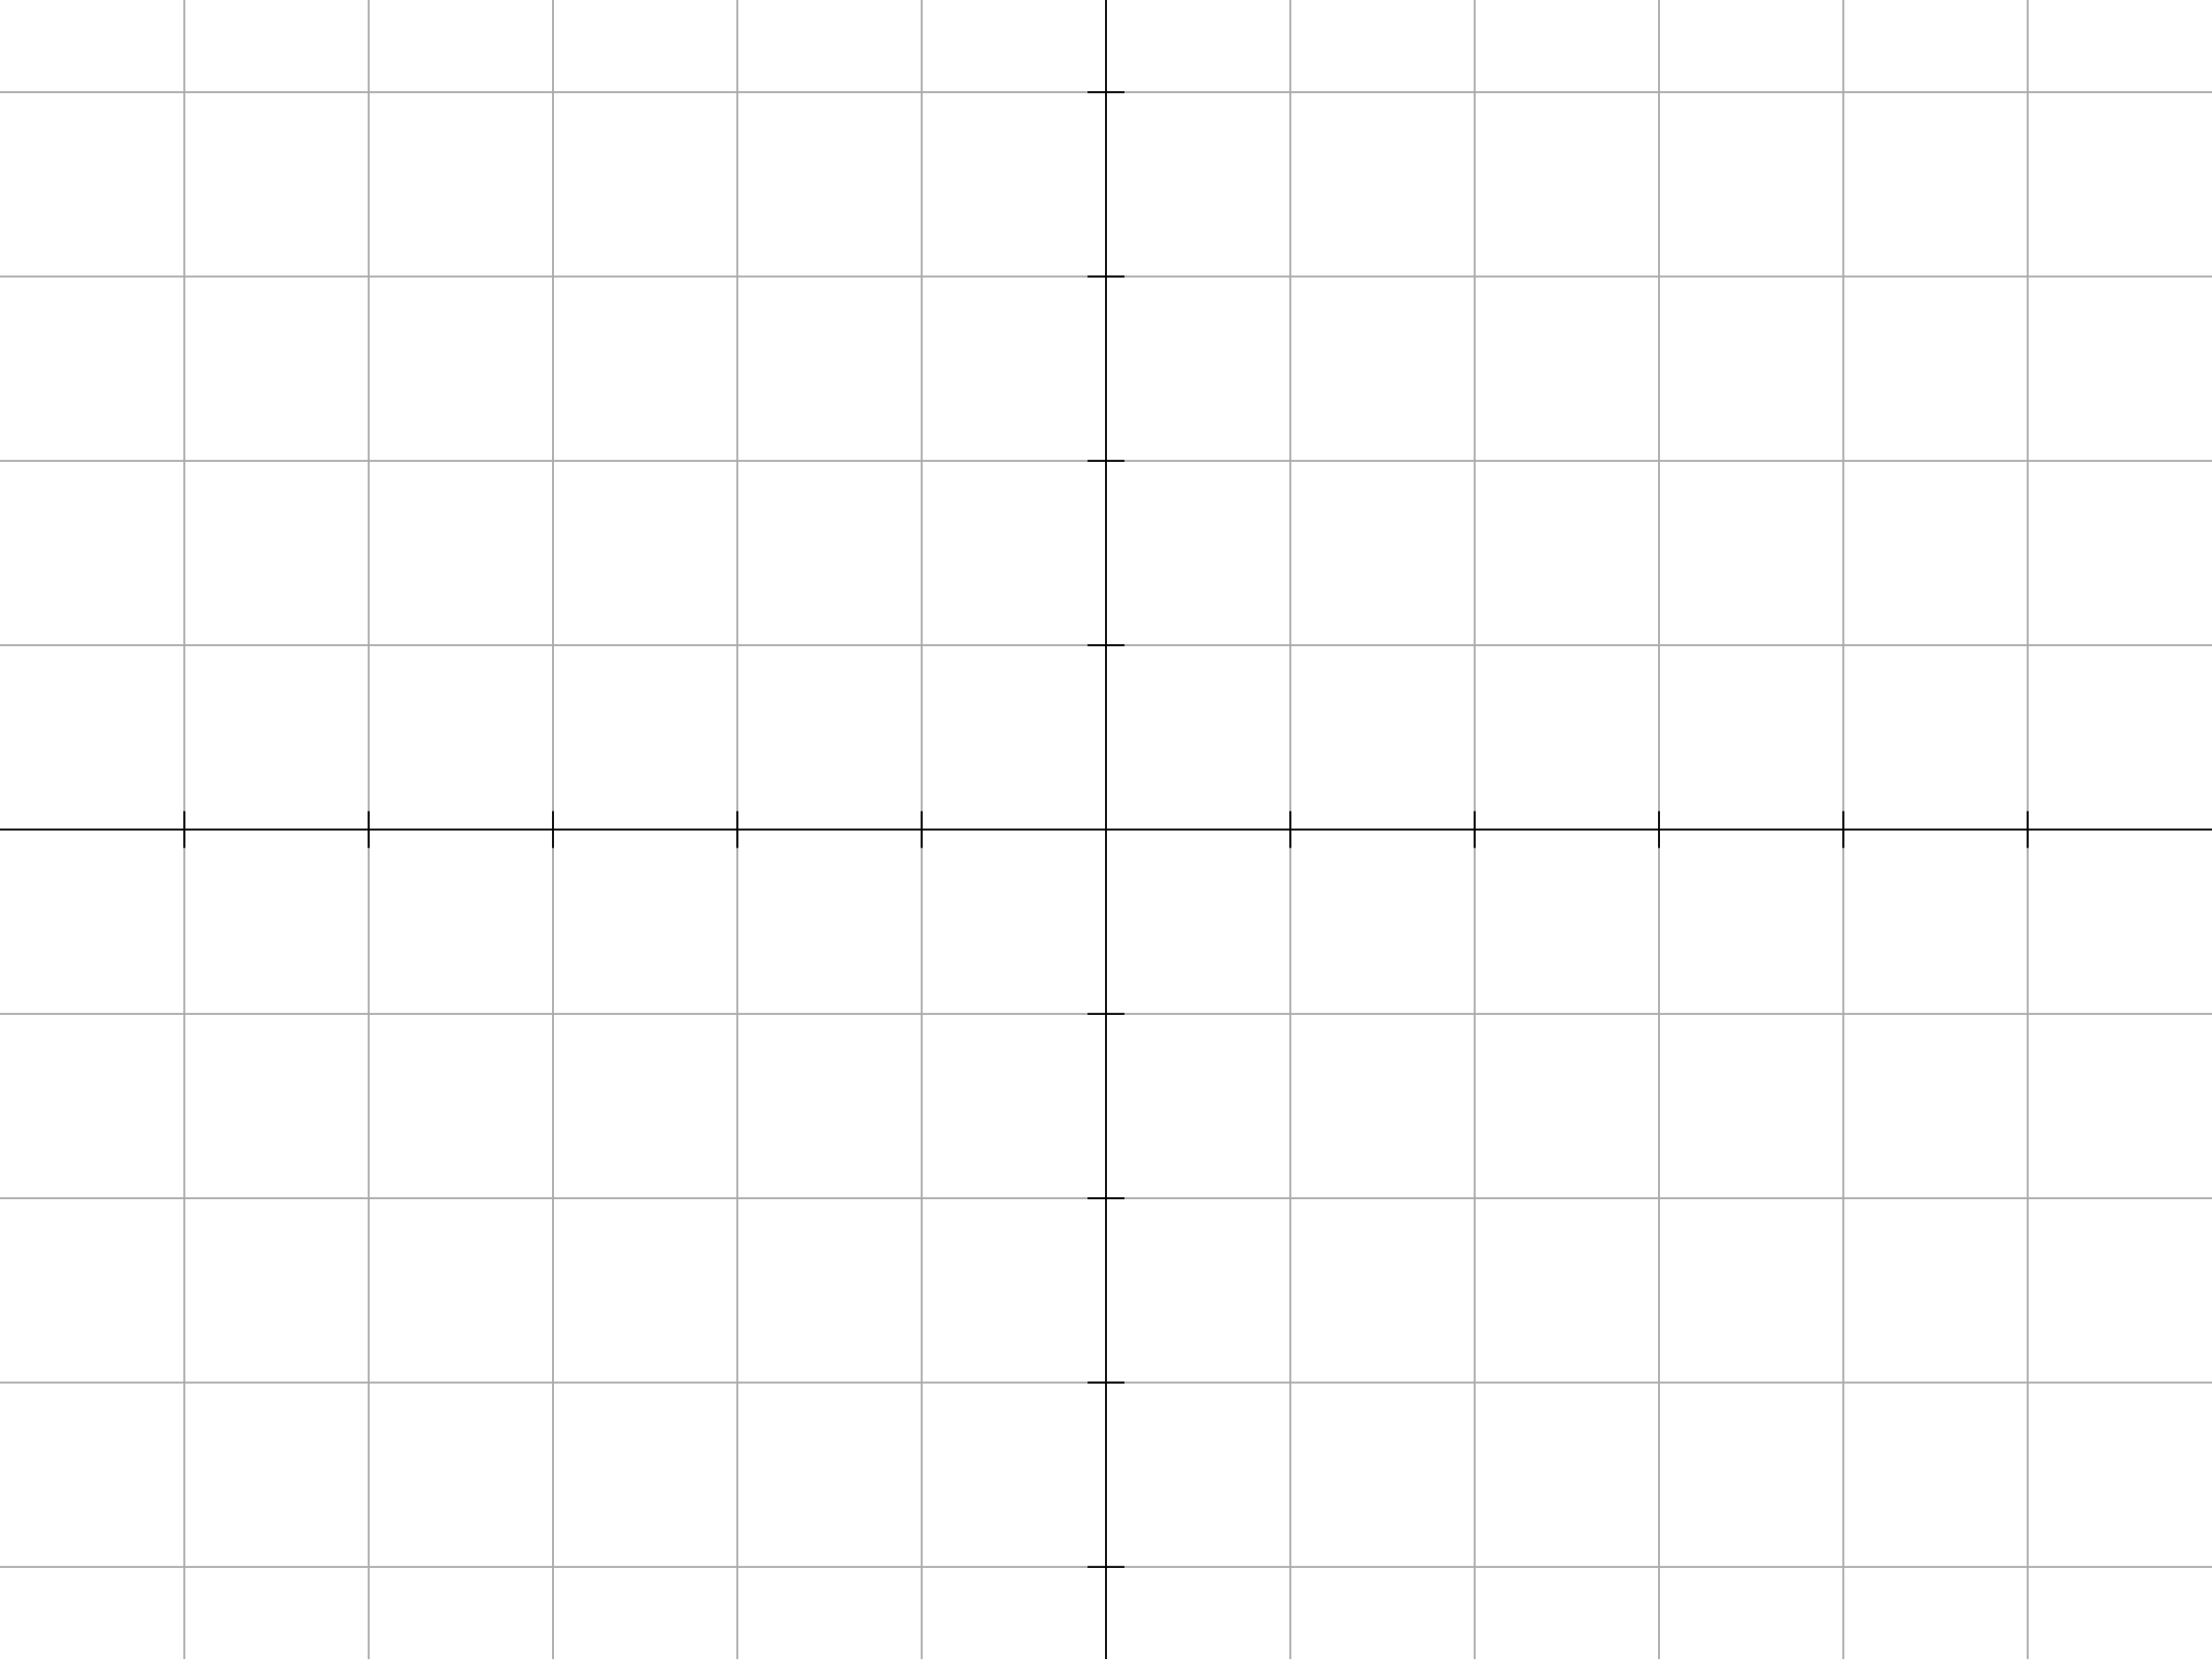
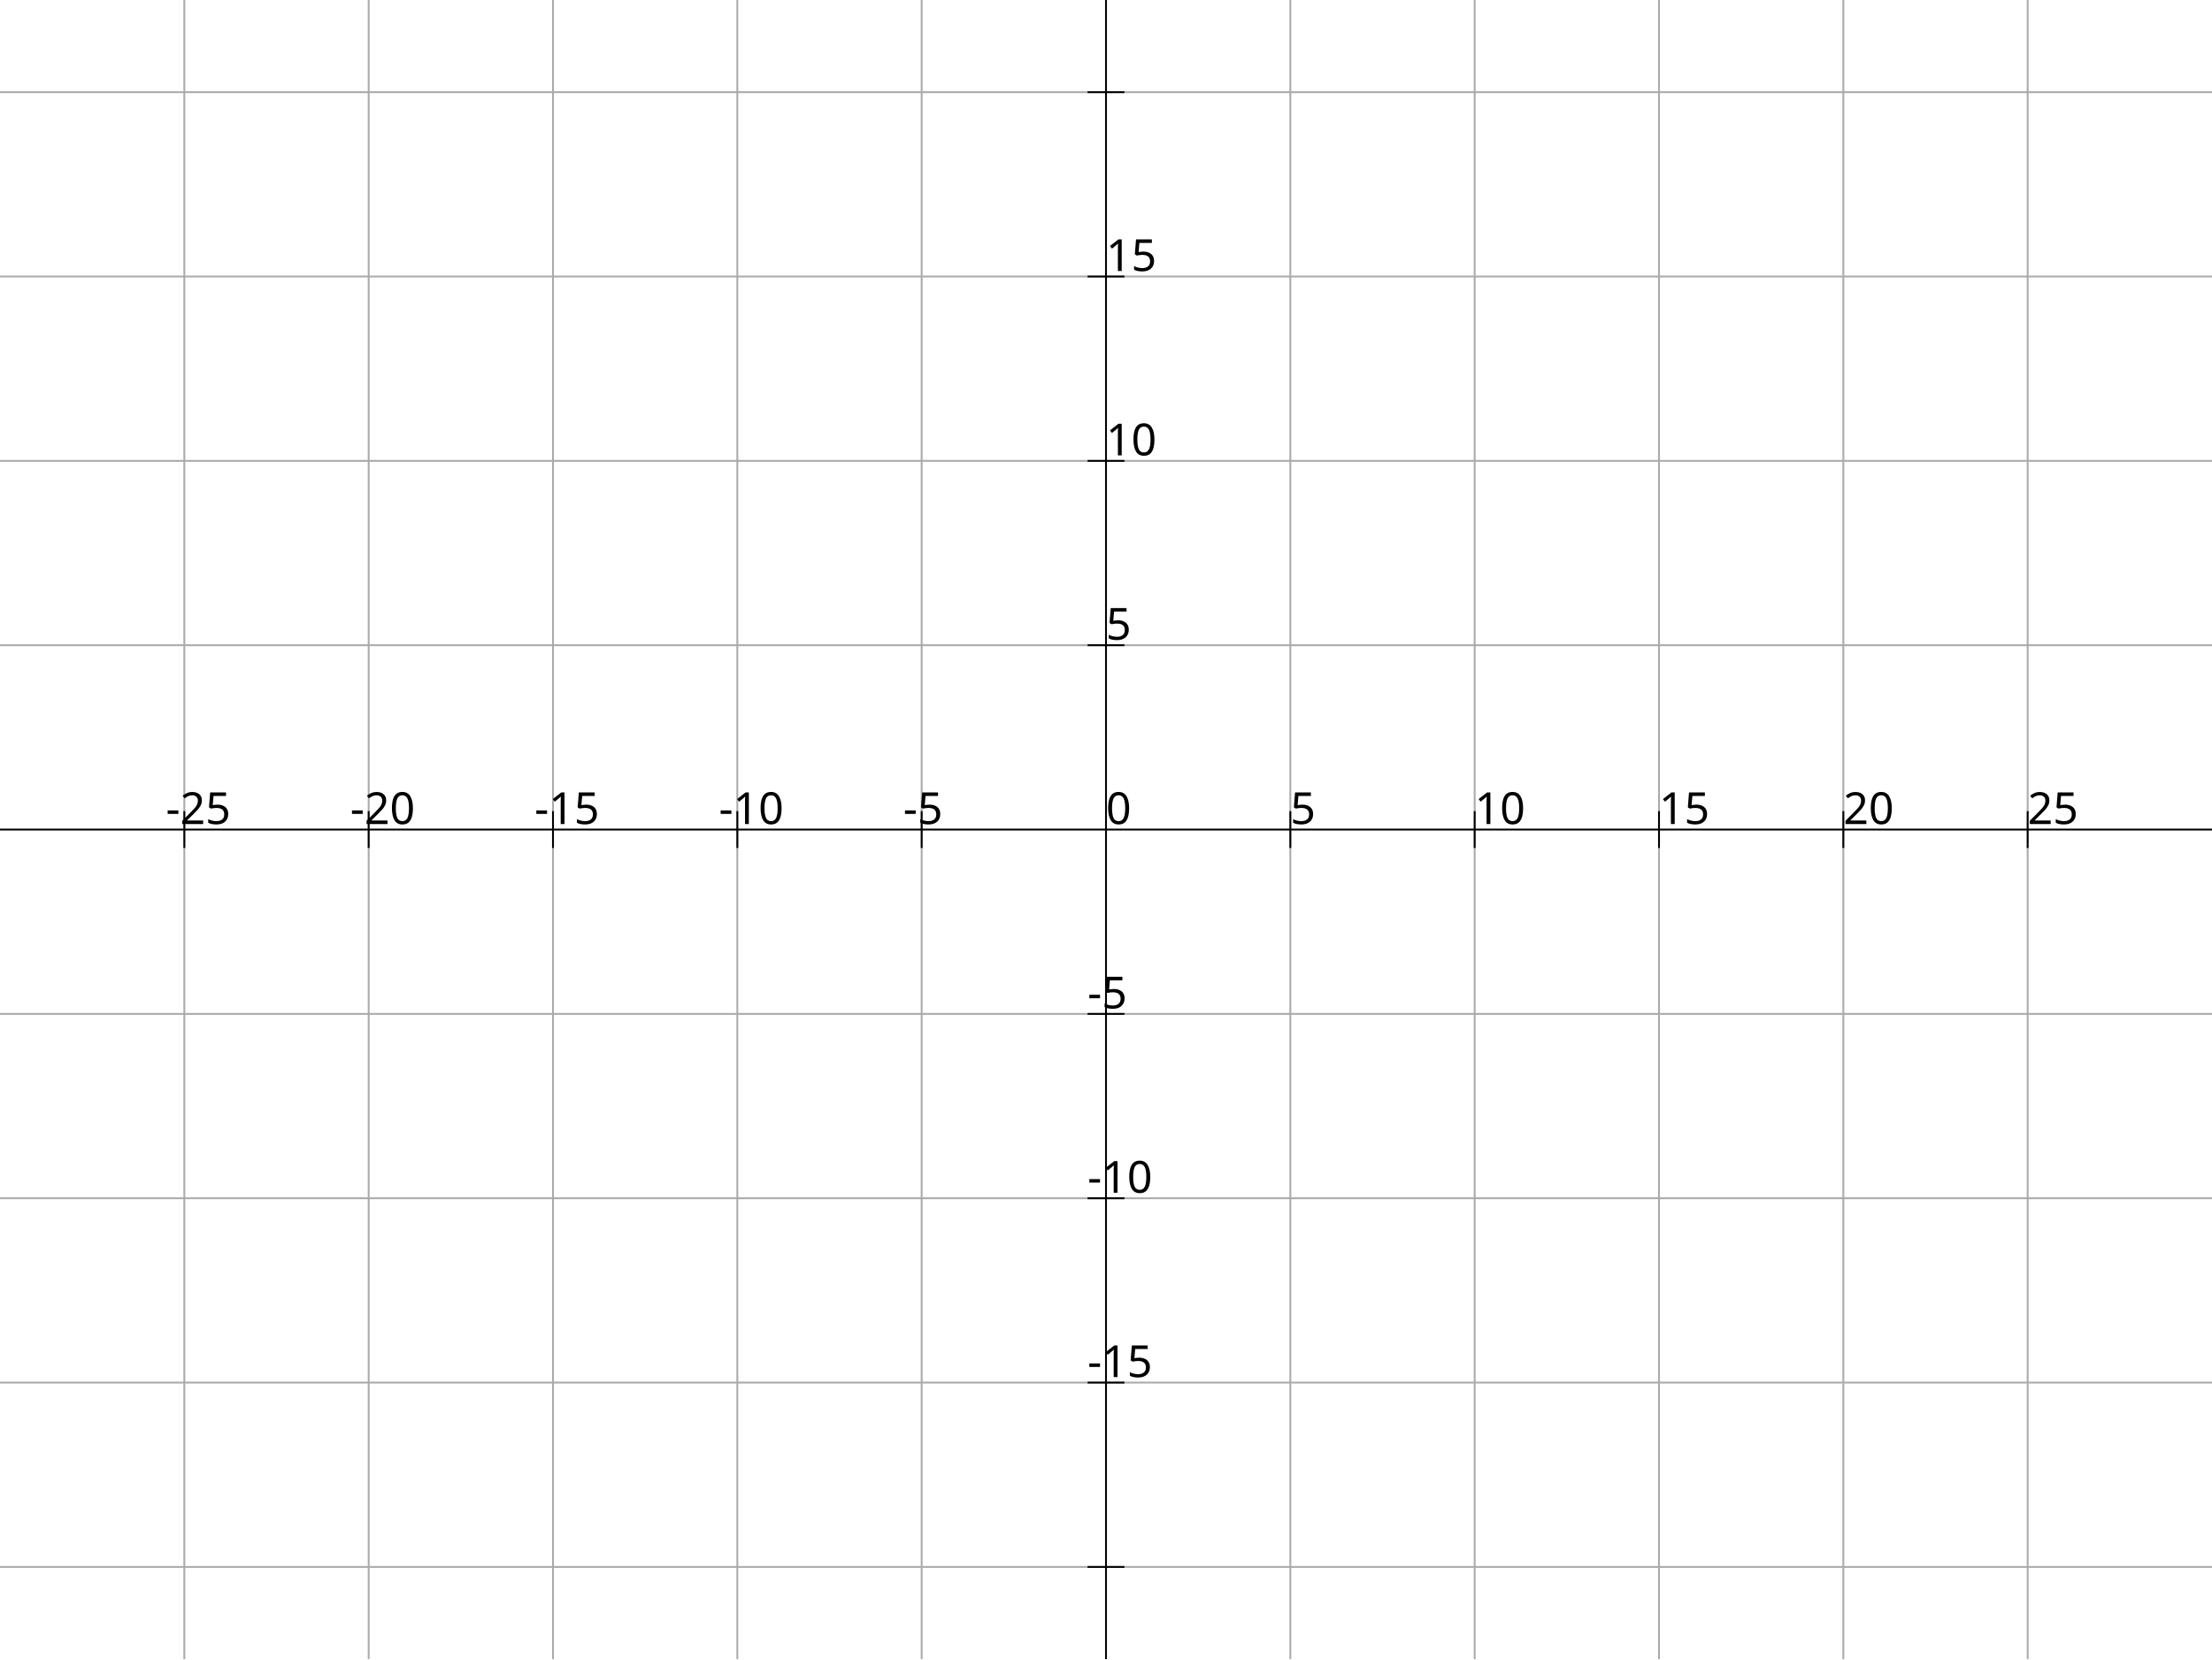
- <svg xmlns="http://www.w3.org/2000/svg" version="1.0" width="1200" height="900" id="svg2">
-   <defs id="defs4" />
-   <g id="layer1">
-     <path d="M 0,850 L 1200,850" style="fill:none;stroke:#AAAAAA;stroke-width:1px;stroke-opacity:1" />
-     <path d="M 0,750 L 1200,750" style="fill:none;stroke:#AAAAAA;stroke-width:1px;stroke-opacity:1" />
-     <path d="M 0,650 L 1200,650" style="fill:none;stroke:#AAAAAA;stroke-width:1px;stroke-opacity:1" />
-     <path d="M 0,550 L 1200,550" style="fill:none;stroke:#AAAAAA;stroke-width:1px;stroke-opacity:1" />
-     <path d="M 0,350 L 1200,350" style="fill:none;stroke:#AAAAAA;stroke-width:1px;stroke-opacity:1" />
-     <path d="M 0,250 L 1200,250" style="fill:none;stroke:#AAAAAA;stroke-width:1px;stroke-opacity:1" />
-     <path d="M 0,150 L 1200,150" style="fill:none;stroke:#AAAAAA;stroke-width:1px;stroke-opacity:1" />
-     <path d="M 0,50 L 1200,50" style="fill:none;stroke:#AAAAAA;stroke-width:1px;stroke-opacity:1" />
-     <path d="M 1100,0 L 1100,900" style="fill:none;stroke:#AAAAAA;stroke-width:1px;stroke-opacity:1" />
-     <path d="M 1000,0 L 1000,900" style="fill:none;stroke:#AAAAAA;stroke-width:1px;stroke-opacity:1" />
-     <path d="M 900,0 L 900,900" style="fill:none;stroke:#AAAAAA;stroke-width:1px;stroke-opacity:1" />
-     <path d="M 800,0 L 800,900" style="fill:none;stroke:#AAAAAA;stroke-width:1px;stroke-opacity:1" />
-     <path d="M 700,0 L 700,900" style="fill:none;stroke:#AAAAAA;stroke-width:1px;stroke-opacity:1" />
-     <path d="M 500,0 L 500,900" style="fill:none;stroke:#AAAAAA;stroke-width:1px;stroke-opacity:1" />
-     <path d="M 400,0 L 400,900" style="fill:none;stroke:#AAAAAA;stroke-width:1px;stroke-opacity:1" />
-     <path d="M 300,0 L 300,900" style="fill:none;stroke:#AAAAAA;stroke-width:1px;stroke-opacity:1" />
-     <path d="M 200,0 L 200,900" style="fill:none;stroke:#AAAAAA;stroke-width:1px;stroke-opacity:1" />
-     <path d="M 100,0 L 100,900" style="fill:none;stroke:#AAAAAA;stroke-width:1px;stroke-opacity:1" />
-     <path d="M 590,850 L 610,850" style="fill:none;stroke:#000000;stroke-width:1px;stroke-opacity:1" />
-     <path d="M 590,750 L 610,750" style="fill:none;stroke:#000000;stroke-width:1px;stroke-opacity:1" />
-     <path d="M 590,650 L 610,650" style="fill:none;stroke:#000000;stroke-width:1px;stroke-opacity:1" />
-     <path d="M 590,550 L 610,550" style="fill:none;stroke:#000000;stroke-width:1px;stroke-opacity:1" />
-     <path d="M 0,450 L 1200,450" style="fill:none;stroke:#000000;stroke-width:1px;stroke-opacity:1" />
-     <path d="M 590,350 L 610,350" style="fill:none;stroke:#000000;stroke-width:1px;stroke-opacity:1" />
-     <path d="M 590,250 L 610,250" style="fill:none;stroke:#000000;stroke-width:1px;stroke-opacity:1" />
-     <path d="M 590,150 L 610,150" style="fill:none;stroke:#000000;stroke-width:1px;stroke-opacity:1" />
-     <path d="M 590,50 L 610,50" style="fill:none;stroke:#000000;stroke-width:1px;stroke-opacity:1" />
-     <path d="M 1100,440 L 1100,460" style="fill:none;stroke:#000000;stroke-width:1px;stroke-opacity:1" />
-     <path d="M 1000,440 L 1000,460" style="fill:none;stroke:#000000;stroke-width:1px;stroke-opacity:1" />
-     <path d="M 900,440 L 900,460" style="fill:none;stroke:#000000;stroke-width:1px;stroke-opacity:1" />
-     <path d="M 800,440 L 800,460" style="fill:none;stroke:#000000;stroke-width:1px;stroke-opacity:1" />
-     <path d="M 700,440 L 700,460" style="fill:none;stroke:#000000;stroke-width:1px;stroke-opacity:1" />
-     <path d="M 600,0 L 600,900" style="fill:none;stroke:#000000;stroke-width:1px;stroke-opacity:1" />
-     <path d="M 500,440 L 500,460" style="fill:none;stroke:#000000;stroke-width:1px;stroke-opacity:1" />
-     <path d="M 400,440 L 400,460" style="fill:none;stroke:#000000;stroke-width:1px;stroke-opacity:1" />
-     <path d="M 300,440 L 300,460" style="fill:none;stroke:#000000;stroke-width:1px;stroke-opacity:1" />
-     <path d="M 200,440 L 200,460" style="fill:none;stroke:#000000;stroke-width:1px;stroke-opacity:1" />
-     <path d="M 100,440 L 100,460" style="fill:none;stroke:#000000;stroke-width:1px;stroke-opacity:1" />
-   </g>
+ <svg xmlns="http://www.w3.org/2000/svg" version="1.2" width="1200" height="900" id="svg2">
+   <path d="m 0,850 1200,0" style="fill:none;stroke:#aaaaaa;stroke-width:1px;stroke-opacity:1" />
+   <path d="m 0,750 1200,0" style="fill:none;stroke:#aaaaaa;stroke-width:1px;stroke-opacity:1" />
+   <path d="m 0,650 1200,0" style="fill:none;stroke:#aaaaaa;stroke-width:1px;stroke-opacity:1" />
+   <path d="m 0,550 1200,0" style="fill:none;stroke:#aaaaaa;stroke-width:1px;stroke-opacity:1" />
+   <path d="m 0,350 1200,0" style="fill:none;stroke:#aaaaaa;stroke-width:1px;stroke-opacity:1" />
+   <path d="m 0,250 1200,0" style="fill:none;stroke:#aaaaaa;stroke-width:1px;stroke-opacity:1" />
+   <path d="m 0,150 1200,0" style="fill:none;stroke:#aaaaaa;stroke-width:1px;stroke-opacity:1" />
+   <path d="m 0,50 1200,0" style="fill:none;stroke:#aaaaaa;stroke-width:1px;stroke-opacity:1" />
+   <path d="m 1100,0 0,900" style="fill:none;stroke:#aaaaaa;stroke-width:1px;stroke-opacity:1" />
+   <path d="m 1000,0 0,900" style="fill:none;stroke:#aaaaaa;stroke-width:1px;stroke-opacity:1" />
+   <path d="m 900,0 0,900" style="fill:none;stroke:#aaaaaa;stroke-width:1px;stroke-opacity:1" />
+   <path d="m 800,0 0,900" style="fill:none;stroke:#aaaaaa;stroke-width:1px;stroke-opacity:1" />
+   <path d="m 700,0 0,900" style="fill:none;stroke:#aaaaaa;stroke-width:1px;stroke-opacity:1" />
+   <path d="m 500,0 0,900" style="fill:none;stroke:#aaaaaa;stroke-width:1px;stroke-opacity:1" />
+   <path d="m 400,0 0,900" style="fill:none;stroke:#aaaaaa;stroke-width:1px;stroke-opacity:1" />
+   <path d="m 300,0 0,900" style="fill:none;stroke:#aaaaaa;stroke-width:1px;stroke-opacity:1" />
+   <path d="m 200,0 0,900" style="fill:none;stroke:#aaaaaa;stroke-width:1px;stroke-opacity:1" />
+   <path d="m 100,0 0,900" style="fill:none;stroke:#aaaaaa;stroke-width:1px;stroke-opacity:1" />
+   <path d="m 590,850 20,0" style="fill:none;stroke:#000000;stroke-width:1px;stroke-opacity:1" />
+   <path d="m 590,750 20,0" style="fill:none;stroke:#000000;stroke-width:1px;stroke-opacity:1" />
+   <path d="m 590,650 20,0" style="fill:none;stroke:#000000;stroke-width:1px;stroke-opacity:1" />
+   <path d="m 590,550 20,0" style="fill:none;stroke:#000000;stroke-width:1px;stroke-opacity:1" />
+   <path d="m 0,450 1200,0" style="fill:none;stroke:#000000;stroke-width:1px;stroke-opacity:1" />
+   <path d="m 590,350 20,0" style="fill:none;stroke:#000000;stroke-width:1px;stroke-opacity:1" />
+   <path d="m 590,250 20,0" style="fill:none;stroke:#000000;stroke-width:1px;stroke-opacity:1" />
+   <path d="m 590,150 20,0" style="fill:none;stroke:#000000;stroke-width:1px;stroke-opacity:1" />
+   <path d="m 590,50 20,0" style="fill:none;stroke:#000000;stroke-width:1px;stroke-opacity:1" />
+   <path d="m 1100,440 0,20" style="fill:none;stroke:#000000;stroke-width:1px;stroke-opacity:1" />
+   <path d="m 1000,440 0,20" style="fill:none;stroke:#000000;stroke-width:1px;stroke-opacity:1" />
+   <path d="m 900,440 0,20" style="fill:none;stroke:#000000;stroke-width:1px;stroke-opacity:1" />
+   <path d="m 800,440 0,20" style="fill:none;stroke:#000000;stroke-width:1px;stroke-opacity:1" />
+   <path d="m 700,440 0,20" style="fill:none;stroke:#000000;stroke-width:1px;stroke-opacity:1" />
+   <path d="m 600,0 0,900" style="fill:none;stroke:#000000;stroke-width:1px;stroke-opacity:1" />
+   <path d="m 500,440 0,20" style="fill:none;stroke:#000000;stroke-width:1px;stroke-opacity:1" />
+   <path d="m 400,440 0,20" style="fill:none;stroke:#000000;stroke-width:1px;stroke-opacity:1" />
+   <path d="m 300,440 0,20" style="fill:none;stroke:#000000;stroke-width:1px;stroke-opacity:1" />
+   <path d="m 200,440 0,20" style="fill:none;stroke:#000000;stroke-width:1px;stroke-opacity:1" />
+   <path d="m 100,440 0,20" style="fill:none;stroke:#000000;stroke-width:1px;stroke-opacity:1" />
+   <text style="font-size:24px;font-style:normal;font-weight:normal;line-height:125%;letter-spacing:0px;word-spacing:0px;fill:#000000;fill-opacity:1;stroke:none;font-family:Sans">
+     <tspan x="90" y="447" style="font-size:24px">-25</tspan>
+   </text>
+   <text style="font-size:24px;font-style:normal;font-weight:normal;line-height:125%;letter-spacing:0px;word-spacing:0px;fill:#000000;fill-opacity:1;stroke:none;font-family:Sans">
+     <tspan x="190" y="447" style="font-size:24px">-20</tspan>
+   </text>
+   <text style="font-size:24px;font-style:normal;font-weight:normal;line-height:125%;letter-spacing:0px;word-spacing:0px;fill:#000000;fill-opacity:1;stroke:none;font-family:Sans">
+     <tspan x="290" y="447" style="font-size:24px">-15</tspan>
+   </text>
+   <text style="font-size:24px;font-style:normal;font-weight:normal;line-height:125%;letter-spacing:0px;word-spacing:0px;fill:#000000;fill-opacity:1;stroke:none;font-family:Sans">
+     <tspan x="390" y="447" style="font-size:24px">-10</tspan>
+   </text>
+   <text style="font-size:24px;font-style:normal;font-weight:normal;line-height:125%;letter-spacing:0px;word-spacing:0px;fill:#000000;fill-opacity:1;stroke:none;font-family:Sans">
+     <tspan x="490" y="447" style="font-size:24px">-5</tspan>
+   </text>
+   <text style="font-size:24px;font-style:normal;font-weight:normal;line-height:125%;letter-spacing:0px;word-spacing:0px;fill:#000000;fill-opacity:1;stroke:none;font-family:Sans">
+     <tspan x="700" y="447" style="font-size:24px">5</tspan>
+   </text>
+   <text style="font-size:24px;font-style:normal;font-weight:normal;line-height:125%;letter-spacing:0px;word-spacing:0px;fill:#000000;fill-opacity:1;stroke:none;font-family:Sans">
+     <tspan x="800" y="447" style="font-size:24px">10</tspan>
+   </text>
+   <text style="font-size:24px;font-style:normal;font-weight:normal;line-height:125%;letter-spacing:0px;word-spacing:0px;fill:#000000;fill-opacity:1;stroke:none;font-family:Sans">
+     <tspan x="600" y="447" style="font-size:24px">0</tspan>
+   </text>
+   <text style="font-size:24px;font-style:normal;font-weight:normal;line-height:125%;letter-spacing:0px;word-spacing:0px;fill:#000000;fill-opacity:1;stroke:none;font-family:Sans">
+     <tspan x="900" y="447" style="font-size:24px">15</tspan>
+   </text>
+   <text style="font-size:24px;font-style:normal;font-weight:normal;line-height:125%;letter-spacing:0px;word-spacing:0px;fill:#000000;fill-opacity:1;stroke:none;font-family:Sans">
+     <tspan x="1000" y="447" style="font-size:24px">20</tspan>
+   </text>
+   <text style="font-size:24px;font-style:normal;font-weight:normal;line-height:125%;letter-spacing:0px;word-spacing:0px;fill:#000000;fill-opacity:1;stroke:none;font-family:Sans">
+     <tspan x="1100" y="447" style="font-size:24px">25</tspan>
+   </text>
+   <text style="font-size:24px;font-style:normal;font-weight:normal;line-height:125%;letter-spacing:0px;word-spacing:0px;fill:#000000;fill-opacity:1;stroke:none;font-family:Sans">
+     <tspan x="590" y="747" style="font-size:24px">-15</tspan>
+   </text>
+   <text style="font-size:24px;font-style:normal;font-weight:normal;line-height:125%;letter-spacing:0px;word-spacing:0px;fill:#000000;fill-opacity:1;stroke:none;font-family:Sans">
+     <tspan x="590" y="647" style="font-size:24px">-10</tspan>
+   </text>
+   <text style="font-size:24px;font-style:normal;font-weight:normal;line-height:125%;letter-spacing:0px;word-spacing:0px;fill:#000000;fill-opacity:1;stroke:none;font-family:Sans">
+     <tspan x="590" y="547" style="font-size:24px">-5</tspan>
+   </text>
+   <text style="font-size:24px;font-style:normal;font-weight:normal;line-height:125%;letter-spacing:0px;word-spacing:0px;fill:#000000;fill-opacity:1;stroke:none;font-family:Sans">
+     <tspan x="600" y="347" style="font-size:24px">5</tspan>
+   </text>
+   <text style="font-size:24px;font-style:normal;font-weight:normal;line-height:125%;letter-spacing:0px;word-spacing:0px;fill:#000000;fill-opacity:1;stroke:none;font-family:Sans">
+     <tspan x="600" y="247" style="font-size:24px">10</tspan>
+   </text>
+   <text style="font-size:24px;font-style:normal;font-weight:normal;line-height:125%;letter-spacing:0px;word-spacing:0px;fill:#000000;fill-opacity:1;stroke:none;font-family:Sans">
+     <tspan x="600" y="147" style="font-size:24px">15</tspan>
+   </text>
</svg>
